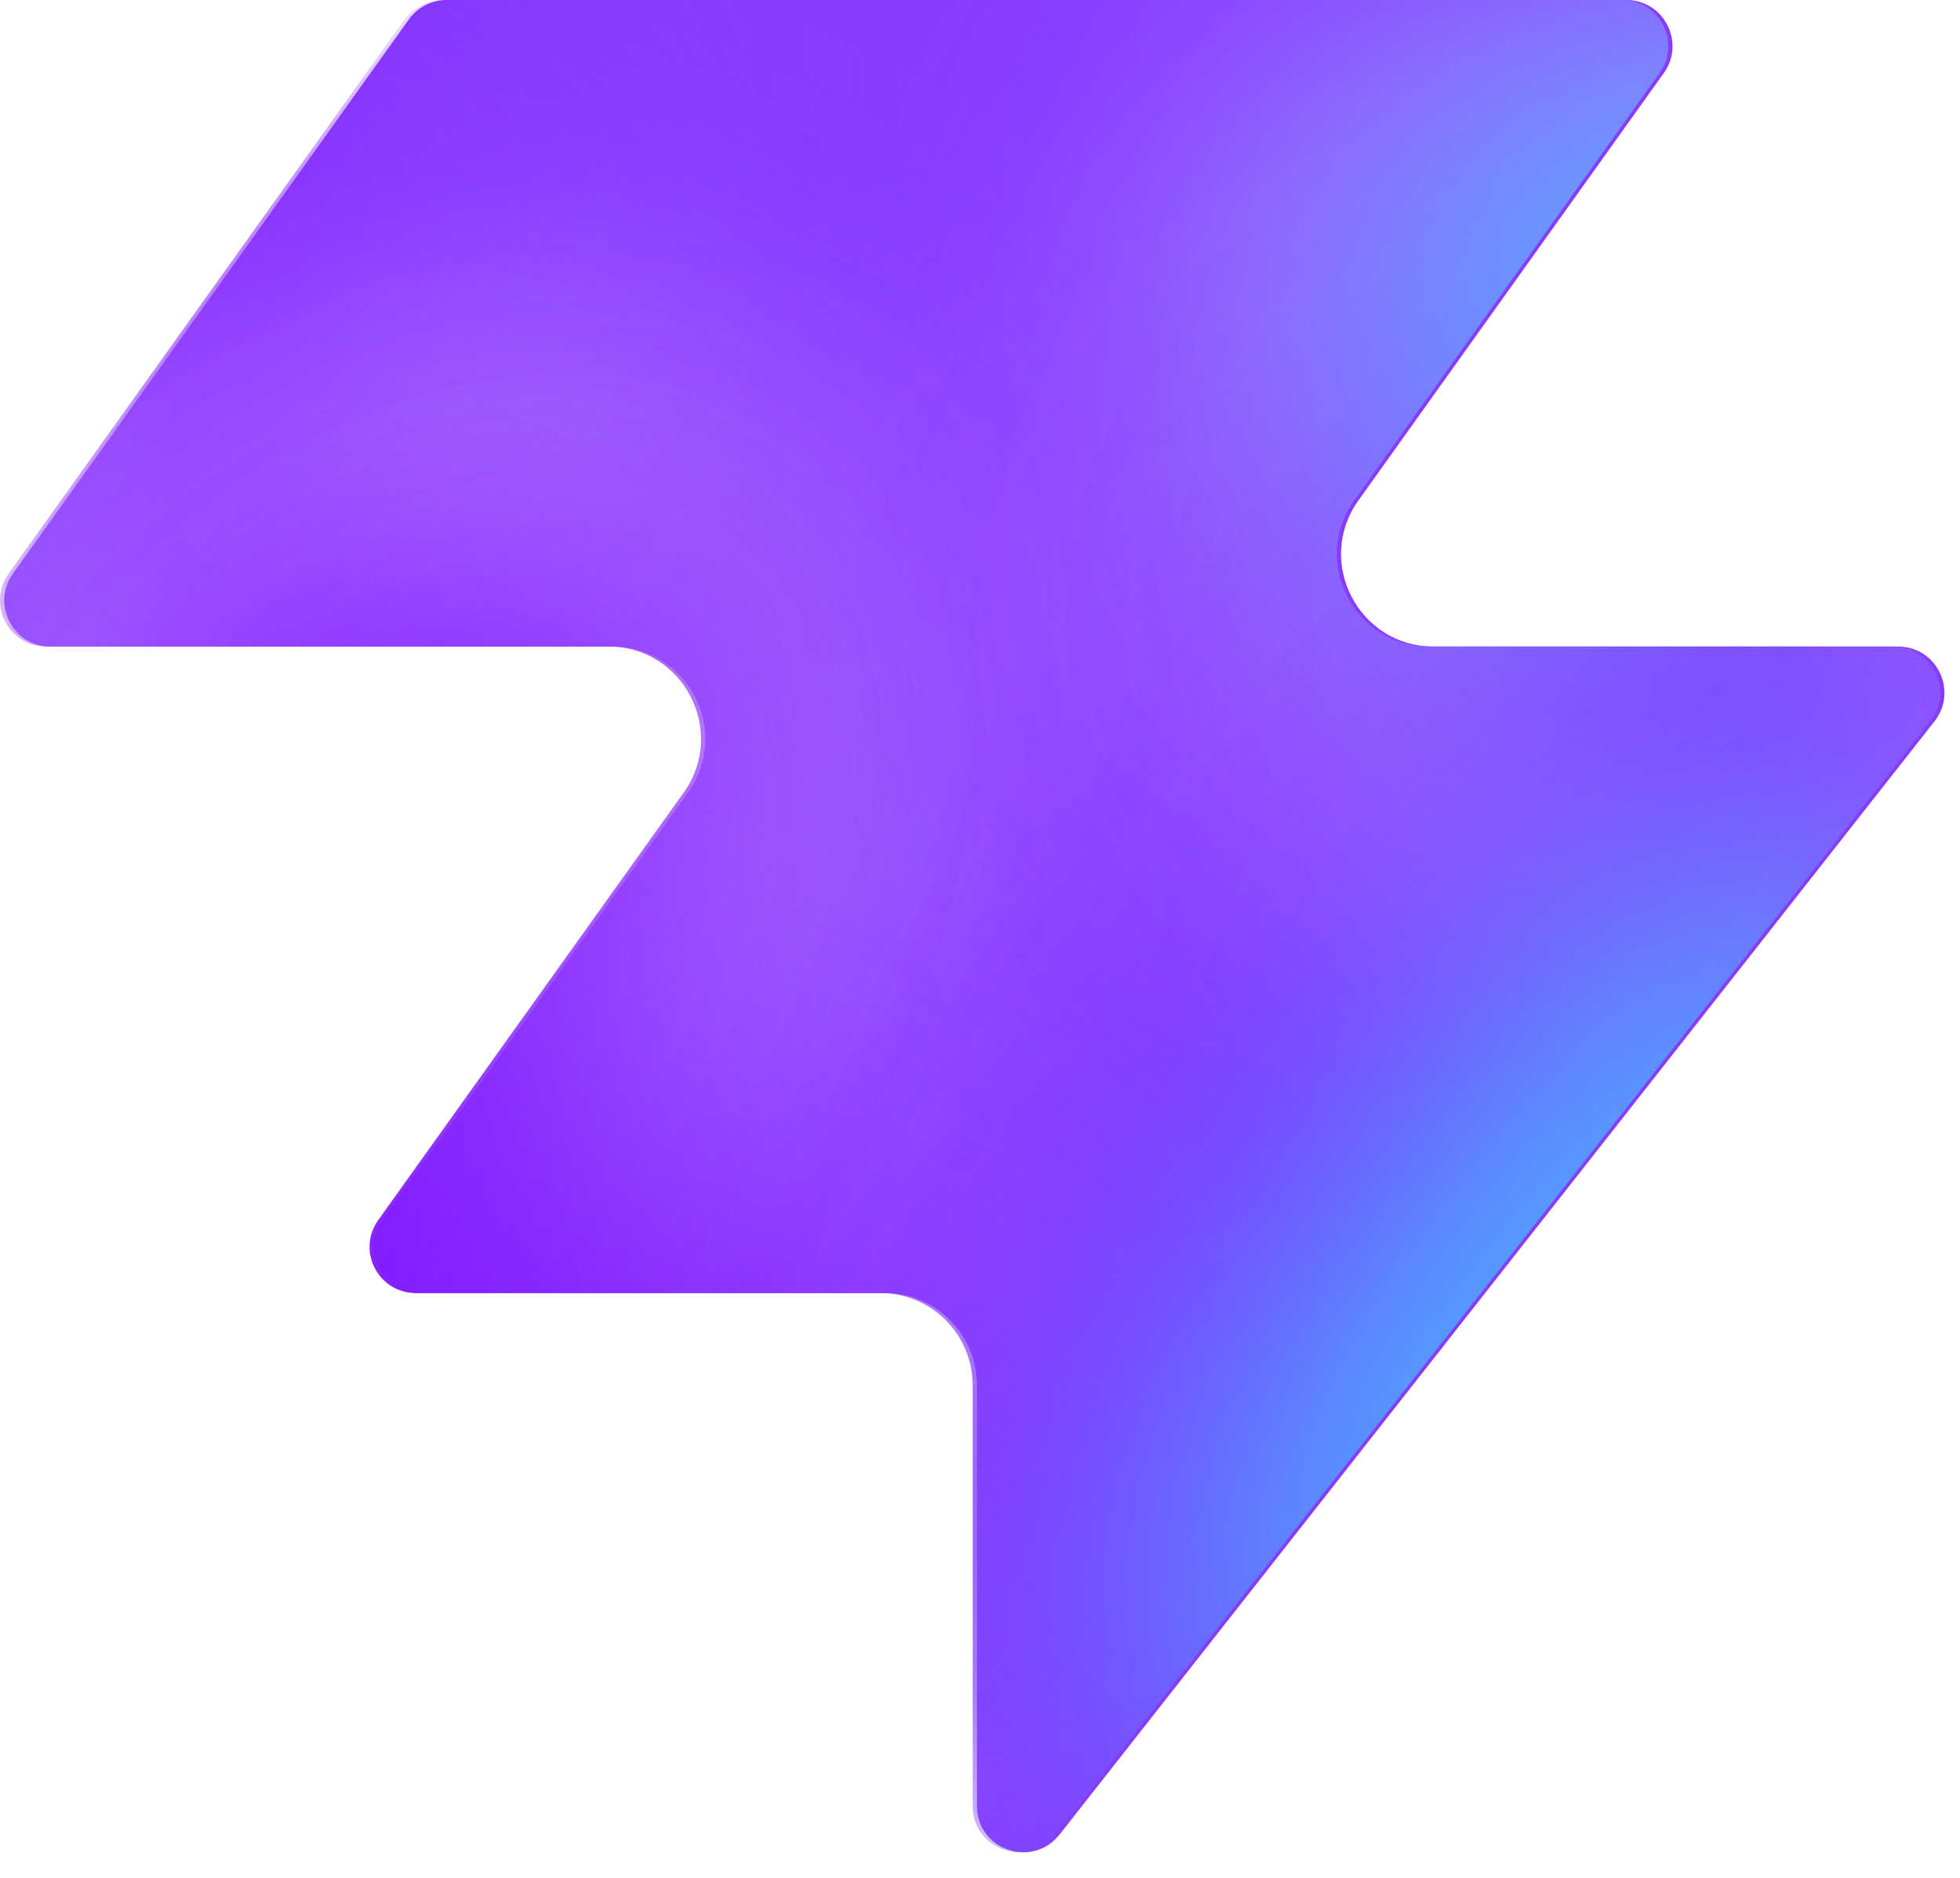
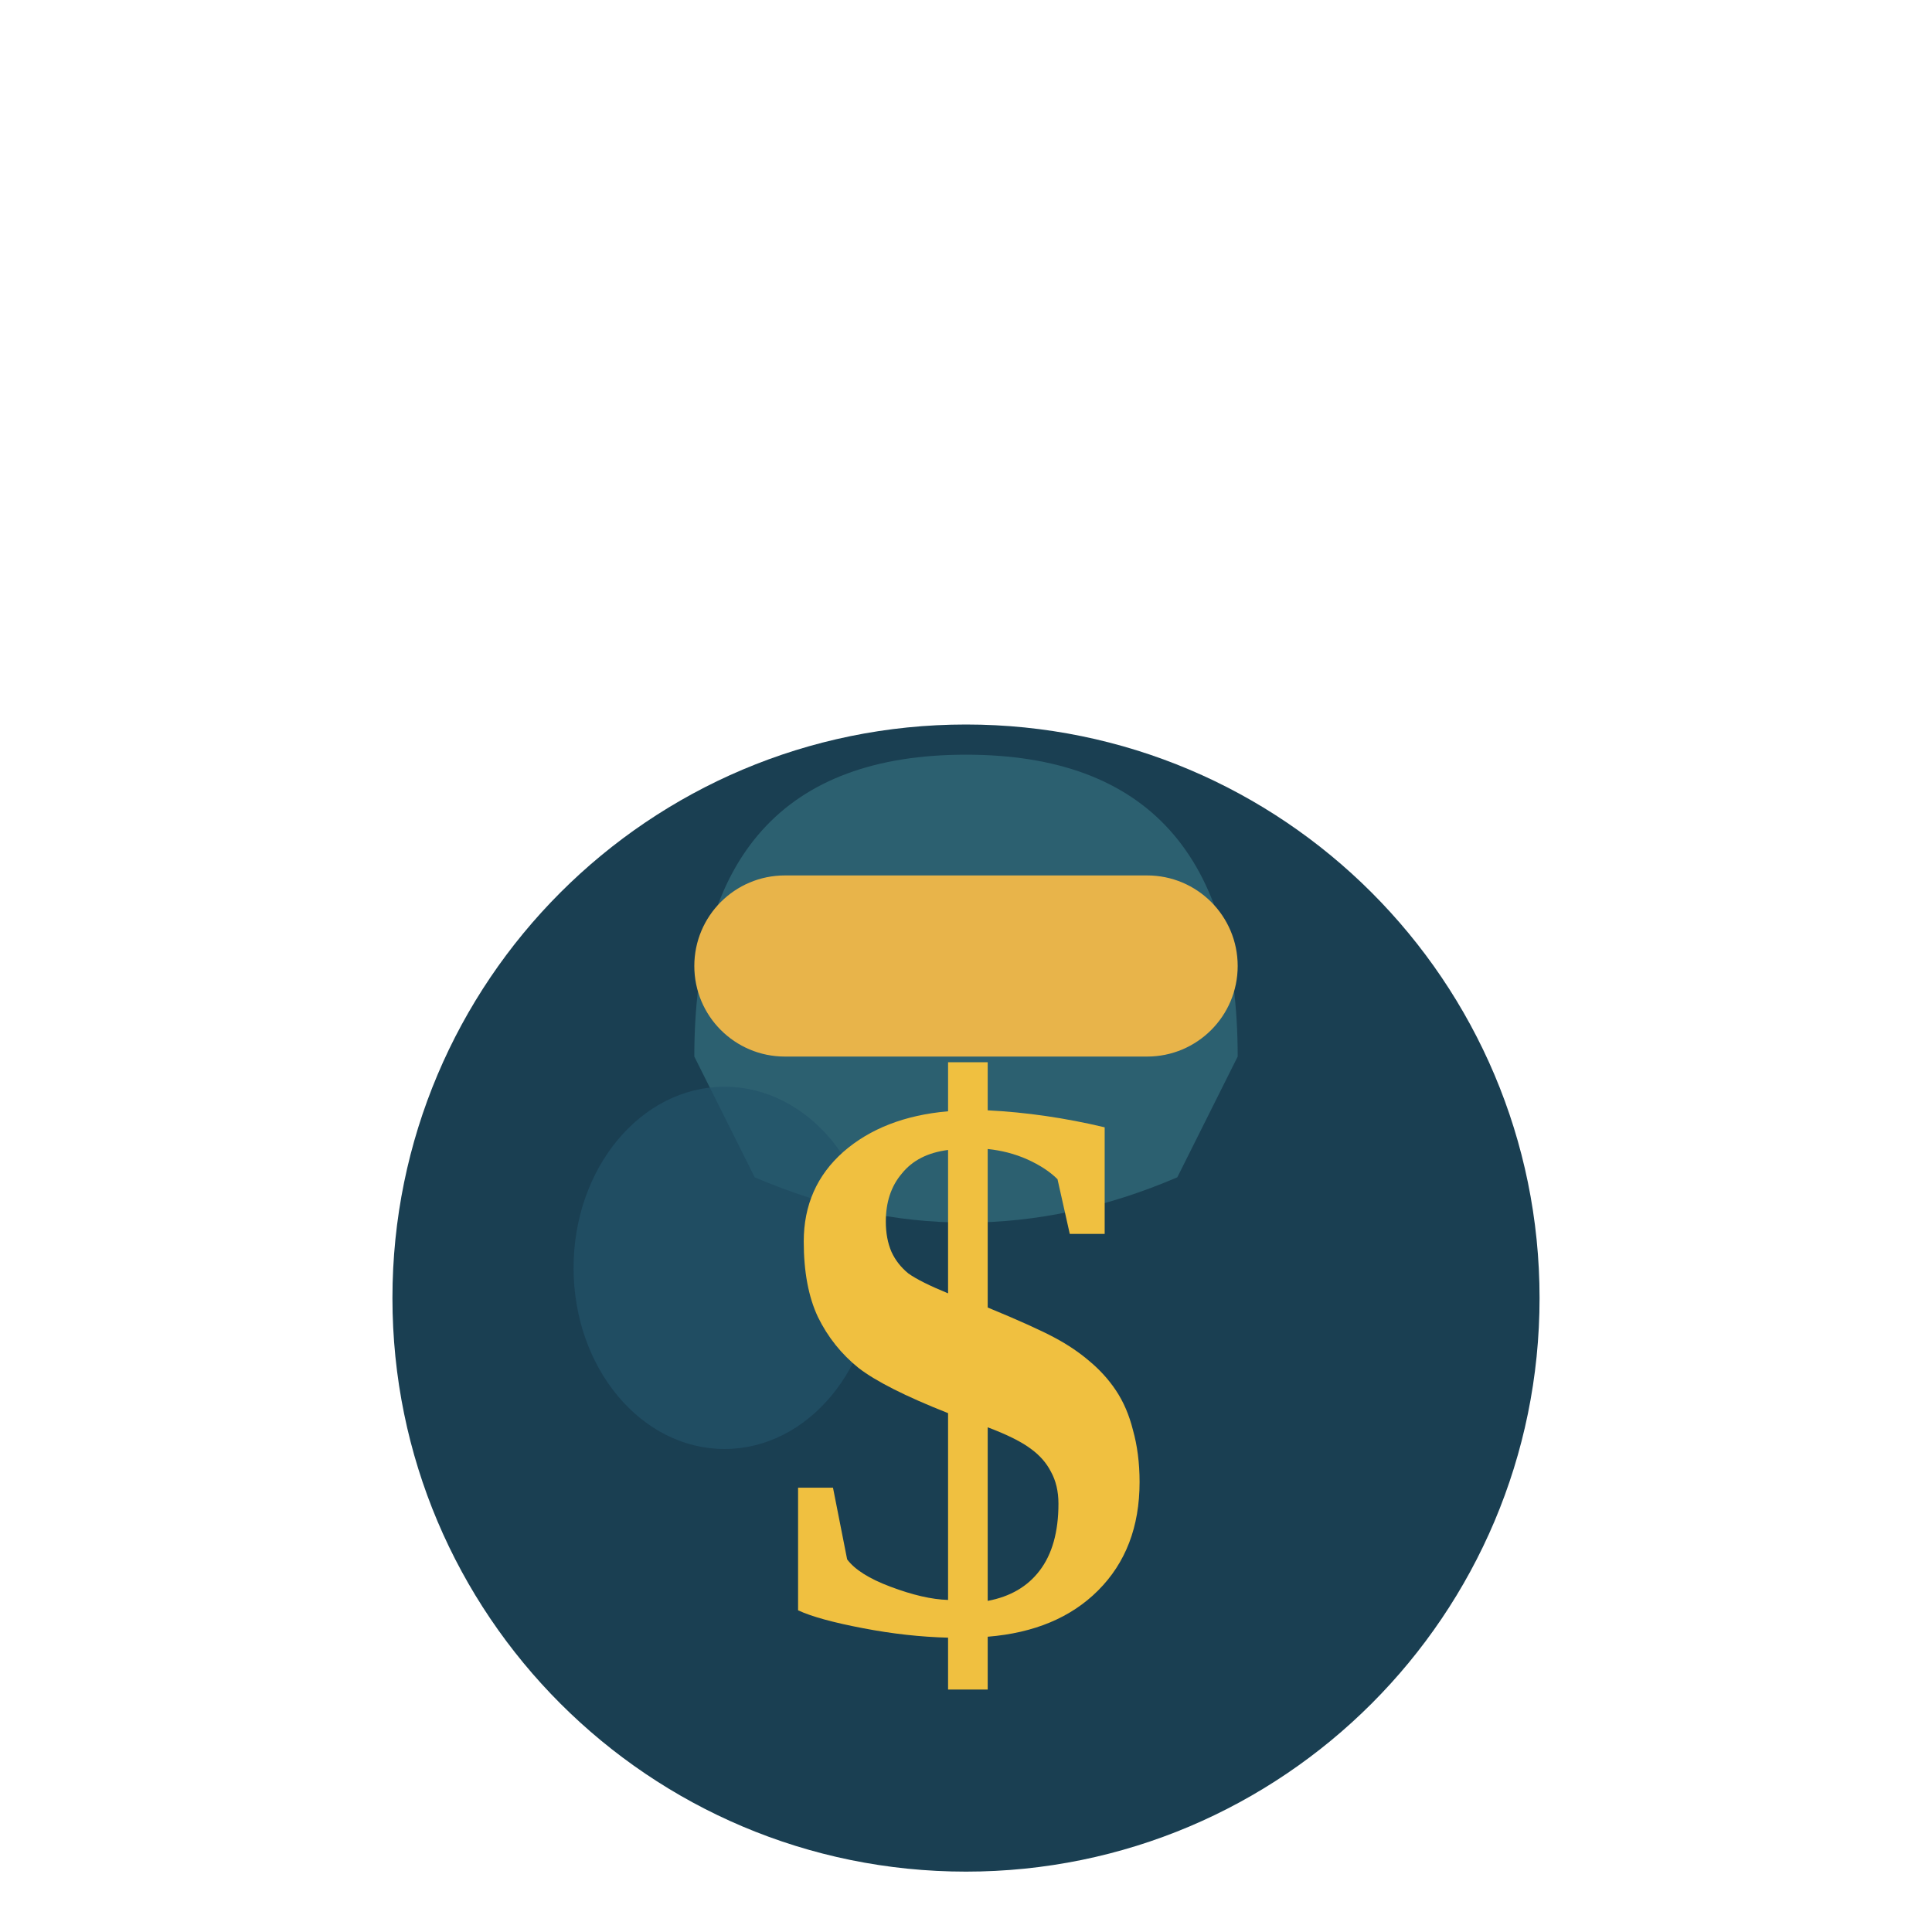
- <svg xmlns="http://www.w3.org/2000/svg" width="48" height="46" fill="none" viewBox="0 0 48 46">
-   <path fill="#863bff" d="M25.946 44.938c-.664.845-2.021.375-2.021-.698V33.937a2.26 2.26 0 0 0-2.262-2.262H10.287c-.92 0-1.456-1.04-.92-1.788l7.48-10.471c1.07-1.497 0-3.578-1.842-3.578H1.237c-.92 0-1.456-1.04-.92-1.788L10.013.474c.214-.297.556-.474.92-.474h28.894c.92 0 1.456 1.04.92 1.788l-7.48 10.471c-1.07 1.498 0 3.579 1.842 3.579h11.377c.943 0 1.473 1.088.89 1.83L25.947 44.94z" style="fill:#863bff;fill:color(display-p3 .525 .23 1);fill-opacity:1" />
-   <mask id="a" width="48" height="46" x="0" y="0" maskUnits="userSpaceOnUse" style="mask-type:alpha">
-     <path fill="#000" d="M25.842 44.938c-.664.844-2.021.375-2.021-.698V33.937a2.26 2.26 0 0 0-2.262-2.262H10.183c-.92 0-1.456-1.04-.92-1.788l7.48-10.471c1.07-1.498 0-3.579-1.842-3.579H1.133c-.92 0-1.456-1.04-.92-1.787L9.91.473c.214-.297.556-.474.92-.474h28.894c.92 0 1.456 1.04.92 1.788l-7.48 10.471c-1.07 1.498 0 3.578 1.842 3.578h11.377c.943 0 1.473 1.088.89 1.832L25.843 44.94z" style="fill:#000;fill-opacity:1" />
-   </mask>
-   <g mask="url(#a)">
-     <g filter="url(#b)">
-       <ellipse cx="5.508" cy="14.704" fill="#ede6ff" rx="5.508" ry="14.704" style="fill:#ede6ff;fill:color(display-p3 .927 .903 1);fill-opacity:1" transform="matrix(.00324 1 1 -.00324 -4.47 31.516)" />
-     </g>
-     <g filter="url(#c)">
-       <ellipse cx="10.399" cy="29.851" fill="#ede6ff" rx="10.399" ry="29.851" style="fill:#ede6ff;fill:color(display-p3 .927 .903 1);fill-opacity:1" transform="matrix(.00324 1 1 -.00324 -39.328 7.883)" />
-     </g>
-     <g filter="url(#d)">
-       <ellipse cx="5.508" cy="30.487" fill="#7e14ff" rx="5.508" ry="30.487" style="fill:#7e14ff;fill:color(display-p3 .492 .077 1);fill-opacity:1" transform="rotate(89.814 -25.913 -14.639)scale(1 -1)" />
-     </g>
-     <g filter="url(#e)">
-       <ellipse cx="5.508" cy="30.599" fill="#7e14ff" rx="5.508" ry="30.599" style="fill:#7e14ff;fill:color(display-p3 .492 .077 1);fill-opacity:1" transform="rotate(89.814 -32.644 -3.334)scale(1 -1)" />
-     </g>
-     <g filter="url(#f)">
-       <ellipse cx="5.508" cy="30.599" fill="#7e14ff" rx="5.508" ry="30.599" style="fill:#7e14ff;fill:color(display-p3 .492 .077 1);fill-opacity:1" transform="matrix(.00324 1 1 -.00324 -34.34 30.47)" />
-     </g>
-     <g filter="url(#g)">
-       <ellipse cx="14.072" cy="22.078" fill="#ede6ff" rx="14.072" ry="22.078" style="fill:#ede6ff;fill:color(display-p3 .927 .903 1);fill-opacity:1" transform="rotate(93.35 24.506 48.493)scale(-1 1)" />
-     </g>
-     <g filter="url(#h)">
-       <ellipse cx="3.47" cy="21.501" fill="#7e14ff" rx="3.47" ry="21.501" style="fill:#7e14ff;fill:color(display-p3 .492 .077 1);fill-opacity:1" transform="rotate(89.009 28.708 47.59)scale(-1 1)" />
-     </g>
-     <g filter="url(#i)">
-       <ellipse cx="3.47" cy="21.501" fill="#7e14ff" rx="3.47" ry="21.501" style="fill:#7e14ff;fill:color(display-p3 .492 .077 1);fill-opacity:1" transform="rotate(89.009 28.708 47.59)scale(-1 1)" />
-     </g>
-     <g filter="url(#j)">
-       <ellipse cx=".387" cy="8.972" fill="#7e14ff" rx="4.407" ry="29.108" style="fill:#7e14ff;fill:color(display-p3 .492 .077 1);fill-opacity:1" transform="rotate(39.51 .387 8.972)" />
-     </g>
-     <g filter="url(#k)">
-       <ellipse cx="47.523" cy="-6.092" fill="#7e14ff" rx="4.407" ry="29.108" style="fill:#7e14ff;fill:color(display-p3 .492 .077 1);fill-opacity:1" transform="rotate(37.892 47.523 -6.092)" />
-     </g>
-     <g filter="url(#l)">
-       <ellipse cx="41.412" cy="6.333" fill="#47bfff" rx="5.971" ry="9.665" style="fill:#47bfff;fill:color(display-p3 .28 .748 1);fill-opacity:1" transform="rotate(37.892 41.412 6.333)" />
-     </g>
-     <g filter="url(#m)">
-       <ellipse cx="-1.879" cy="38.332" fill="#7e14ff" rx="4.407" ry="29.108" style="fill:#7e14ff;fill:color(display-p3 .492 .077 1);fill-opacity:1" transform="rotate(37.892 -1.88 38.332)" />
-     </g>
-     <g filter="url(#n)">
-       <ellipse cx="-1.879" cy="38.332" fill="#7e14ff" rx="4.407" ry="29.108" style="fill:#7e14ff;fill:color(display-p3 .492 .077 1);fill-opacity:1" transform="rotate(37.892 -1.88 38.332)" />
-     </g>
-     <g filter="url(#o)">
-       <ellipse cx="35.651" cy="29.907" fill="#7e14ff" rx="4.407" ry="29.108" style="fill:#7e14ff;fill:color(display-p3 .492 .077 1);fill-opacity:1" transform="rotate(37.892 35.651 29.907)" />
-     </g>
-     <g filter="url(#p)">
-       <ellipse cx="38.418" cy="32.4" fill="#47bfff" rx="5.971" ry="15.297" style="fill:#47bfff;fill:color(display-p3 .28 .748 1);fill-opacity:1" transform="rotate(37.892 38.418 32.4)" />
-     </g>
-   </g>
-   <defs>
-     <filter id="b" width="60.045" height="41.654" x="-19.77" y="16.149" color-interpolation-filters="sRGB" filterUnits="userSpaceOnUse">
-       <feFlood flood-opacity="0" result="BackgroundImageFix" />
-       <feBlend in="SourceGraphic" in2="BackgroundImageFix" result="shape" />
-       <feGaussianBlur result="effect1_foregroundBlur_2002_17158" stdDeviation="7.659" />
-     </filter>
-     <filter id="c" width="90.34" height="51.437" x="-54.613" y="-7.533" color-interpolation-filters="sRGB" filterUnits="userSpaceOnUse">
-       <feFlood flood-opacity="0" result="BackgroundImageFix" />
-       <feBlend in="SourceGraphic" in2="BackgroundImageFix" result="shape" />
-       <feGaussianBlur result="effect1_foregroundBlur_2002_17158" stdDeviation="7.659" />
-     </filter>
-     <filter id="d" width="79.355" height="29.4" x="-49.64" y="2.03" color-interpolation-filters="sRGB" filterUnits="userSpaceOnUse">
-       <feFlood flood-opacity="0" result="BackgroundImageFix" />
-       <feBlend in="SourceGraphic" in2="BackgroundImageFix" result="shape" />
-       <feGaussianBlur result="effect1_foregroundBlur_2002_17158" stdDeviation="4.596" />
-     </filter>
-     <filter id="e" width="79.579" height="29.4" x="-45.045" y="20.029" color-interpolation-filters="sRGB" filterUnits="userSpaceOnUse">
-       <feFlood flood-opacity="0" result="BackgroundImageFix" />
-       <feBlend in="SourceGraphic" in2="BackgroundImageFix" result="shape" />
-       <feGaussianBlur result="effect1_foregroundBlur_2002_17158" stdDeviation="4.596" />
-     </filter>
-     <filter id="f" width="79.579" height="29.4" x="-43.513" y="21.178" color-interpolation-filters="sRGB" filterUnits="userSpaceOnUse">
-       <feFlood flood-opacity="0" result="BackgroundImageFix" />
-       <feBlend in="SourceGraphic" in2="BackgroundImageFix" result="shape" />
-       <feGaussianBlur result="effect1_foregroundBlur_2002_17158" stdDeviation="4.596" />
-     </filter>
-     <filter id="g" width="74.749" height="58.852" x="15.756" y="-17.901" color-interpolation-filters="sRGB" filterUnits="userSpaceOnUse">
-       <feFlood flood-opacity="0" result="BackgroundImageFix" />
-       <feBlend in="SourceGraphic" in2="BackgroundImageFix" result="shape" />
-       <feGaussianBlur result="effect1_foregroundBlur_2002_17158" stdDeviation="7.659" />
-     </filter>
-     <filter id="h" width="61.377" height="25.362" x="23.548" y="2.284" color-interpolation-filters="sRGB" filterUnits="userSpaceOnUse">
-       <feFlood flood-opacity="0" result="BackgroundImageFix" />
-       <feBlend in="SourceGraphic" in2="BackgroundImageFix" result="shape" />
-       <feGaussianBlur result="effect1_foregroundBlur_2002_17158" stdDeviation="4.596" />
-     </filter>
-     <filter id="i" width="61.377" height="25.362" x="23.548" y="2.284" color-interpolation-filters="sRGB" filterUnits="userSpaceOnUse">
-       <feFlood flood-opacity="0" result="BackgroundImageFix" />
-       <feBlend in="SourceGraphic" in2="BackgroundImageFix" result="shape" />
-       <feGaussianBlur result="effect1_foregroundBlur_2002_17158" stdDeviation="4.596" />
-     </filter>
-     <filter id="j" width="56.045" height="63.649" x="-27.636" y="-22.853" color-interpolation-filters="sRGB" filterUnits="userSpaceOnUse">
-       <feFlood flood-opacity="0" result="BackgroundImageFix" />
-       <feBlend in="SourceGraphic" in2="BackgroundImageFix" result="shape" />
-       <feGaussianBlur result="effect1_foregroundBlur_2002_17158" stdDeviation="4.596" />
-     </filter>
-     <filter id="k" width="54.814" height="64.646" x="20.116" y="-38.415" color-interpolation-filters="sRGB" filterUnits="userSpaceOnUse">
-       <feFlood flood-opacity="0" result="BackgroundImageFix" />
-       <feBlend in="SourceGraphic" in2="BackgroundImageFix" result="shape" />
-       <feGaussianBlur result="effect1_foregroundBlur_2002_17158" stdDeviation="4.596" />
-     </filter>
-     <filter id="l" width="33.541" height="35.313" x="24.641" y="-11.323" color-interpolation-filters="sRGB" filterUnits="userSpaceOnUse">
-       <feFlood flood-opacity="0" result="BackgroundImageFix" />
-       <feBlend in="SourceGraphic" in2="BackgroundImageFix" result="shape" />
-       <feGaussianBlur result="effect1_foregroundBlur_2002_17158" stdDeviation="4.596" />
-     </filter>
-     <filter id="m" width="54.814" height="64.646" x="-29.286" y="6.009" color-interpolation-filters="sRGB" filterUnits="userSpaceOnUse">
-       <feFlood flood-opacity="0" result="BackgroundImageFix" />
-       <feBlend in="SourceGraphic" in2="BackgroundImageFix" result="shape" />
-       <feGaussianBlur result="effect1_foregroundBlur_2002_17158" stdDeviation="4.596" />
-     </filter>
-     <filter id="n" width="54.814" height="64.646" x="-29.286" y="6.009" color-interpolation-filters="sRGB" filterUnits="userSpaceOnUse">
-       <feFlood flood-opacity="0" result="BackgroundImageFix" />
-       <feBlend in="SourceGraphic" in2="BackgroundImageFix" result="shape" />
-       <feGaussianBlur result="effect1_foregroundBlur_2002_17158" stdDeviation="4.596" />
-     </filter>
-     <filter id="o" width="54.814" height="64.646" x="8.244" y="-2.416" color-interpolation-filters="sRGB" filterUnits="userSpaceOnUse">
-       <feFlood flood-opacity="0" result="BackgroundImageFix" />
-       <feBlend in="SourceGraphic" in2="BackgroundImageFix" result="shape" />
-       <feGaussianBlur result="effect1_foregroundBlur_2002_17158" stdDeviation="4.596" />
-     </filter>
-     <filter id="p" width="39.409" height="43.623" x="18.713" y="10.588" color-interpolation-filters="sRGB" filterUnits="userSpaceOnUse">
-       <feFlood flood-opacity="0" result="BackgroundImageFix" />
-       <feBlend in="SourceGraphic" in2="BackgroundImageFix" result="shape" />
-       <feGaussianBlur result="effect1_foregroundBlur_2002_17158" stdDeviation="4.596" />
-     </filter>
-   </defs>
+ <svg xmlns="http://www.w3.org/2000/svg" viewBox="0 0 32 32">
+   <circle cx="16" cy="21.5" r="9.5" fill="#1A3F52" />
+   <path d="M 11.5 17.5 Q 11.5 12.5 16 12.5 Q 20.5 12.5 20.5 17.5 L 19.5 19.5 Q 16 21 12.5 19.5 Z" fill="#2C6070" />
+   <rect x="11.5" y="14.5" width="9" height="3" rx="1.5" fill="#E8B44A" />
+   <ellipse cx="12" cy="21" rx="2.5" ry="3" fill="#22526A" opacity="0.7" />
+   <text x="16" y="27" text-anchor="middle" font-size="13" font-weight="900" fill="#F0C040" font-family="Georgia, 'Times New Roman', serif">$</text>
</svg>
